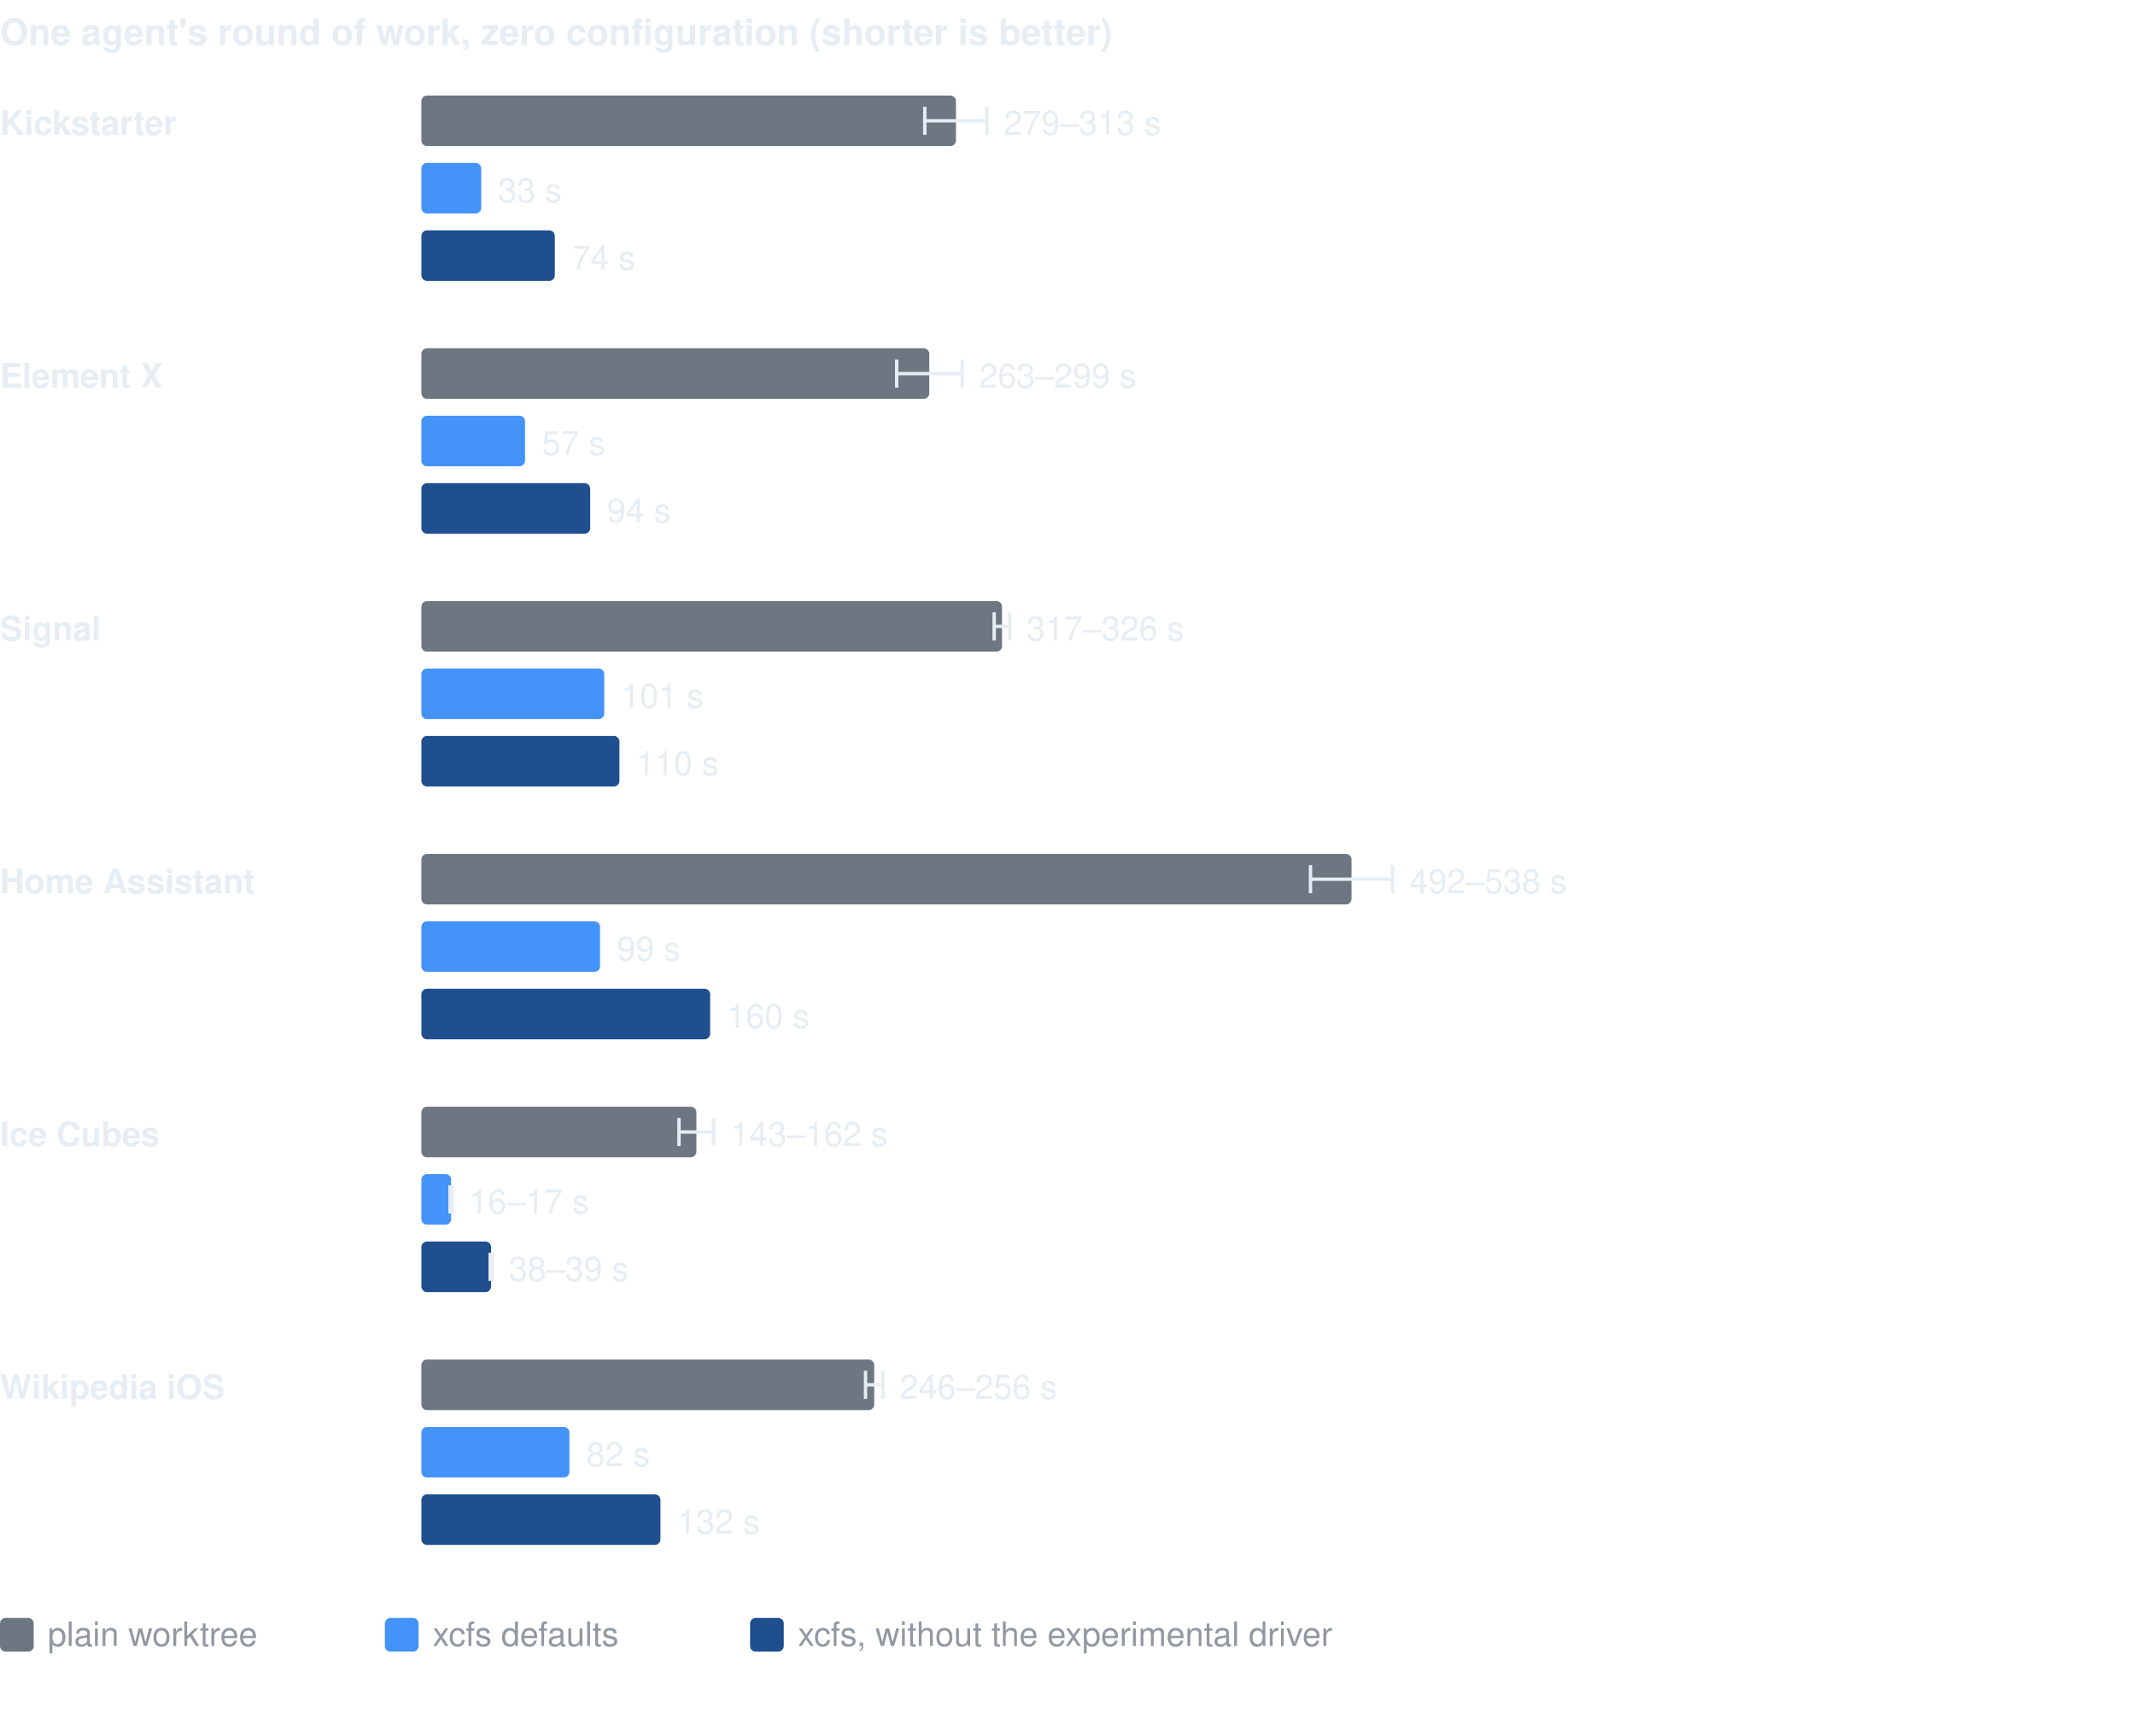
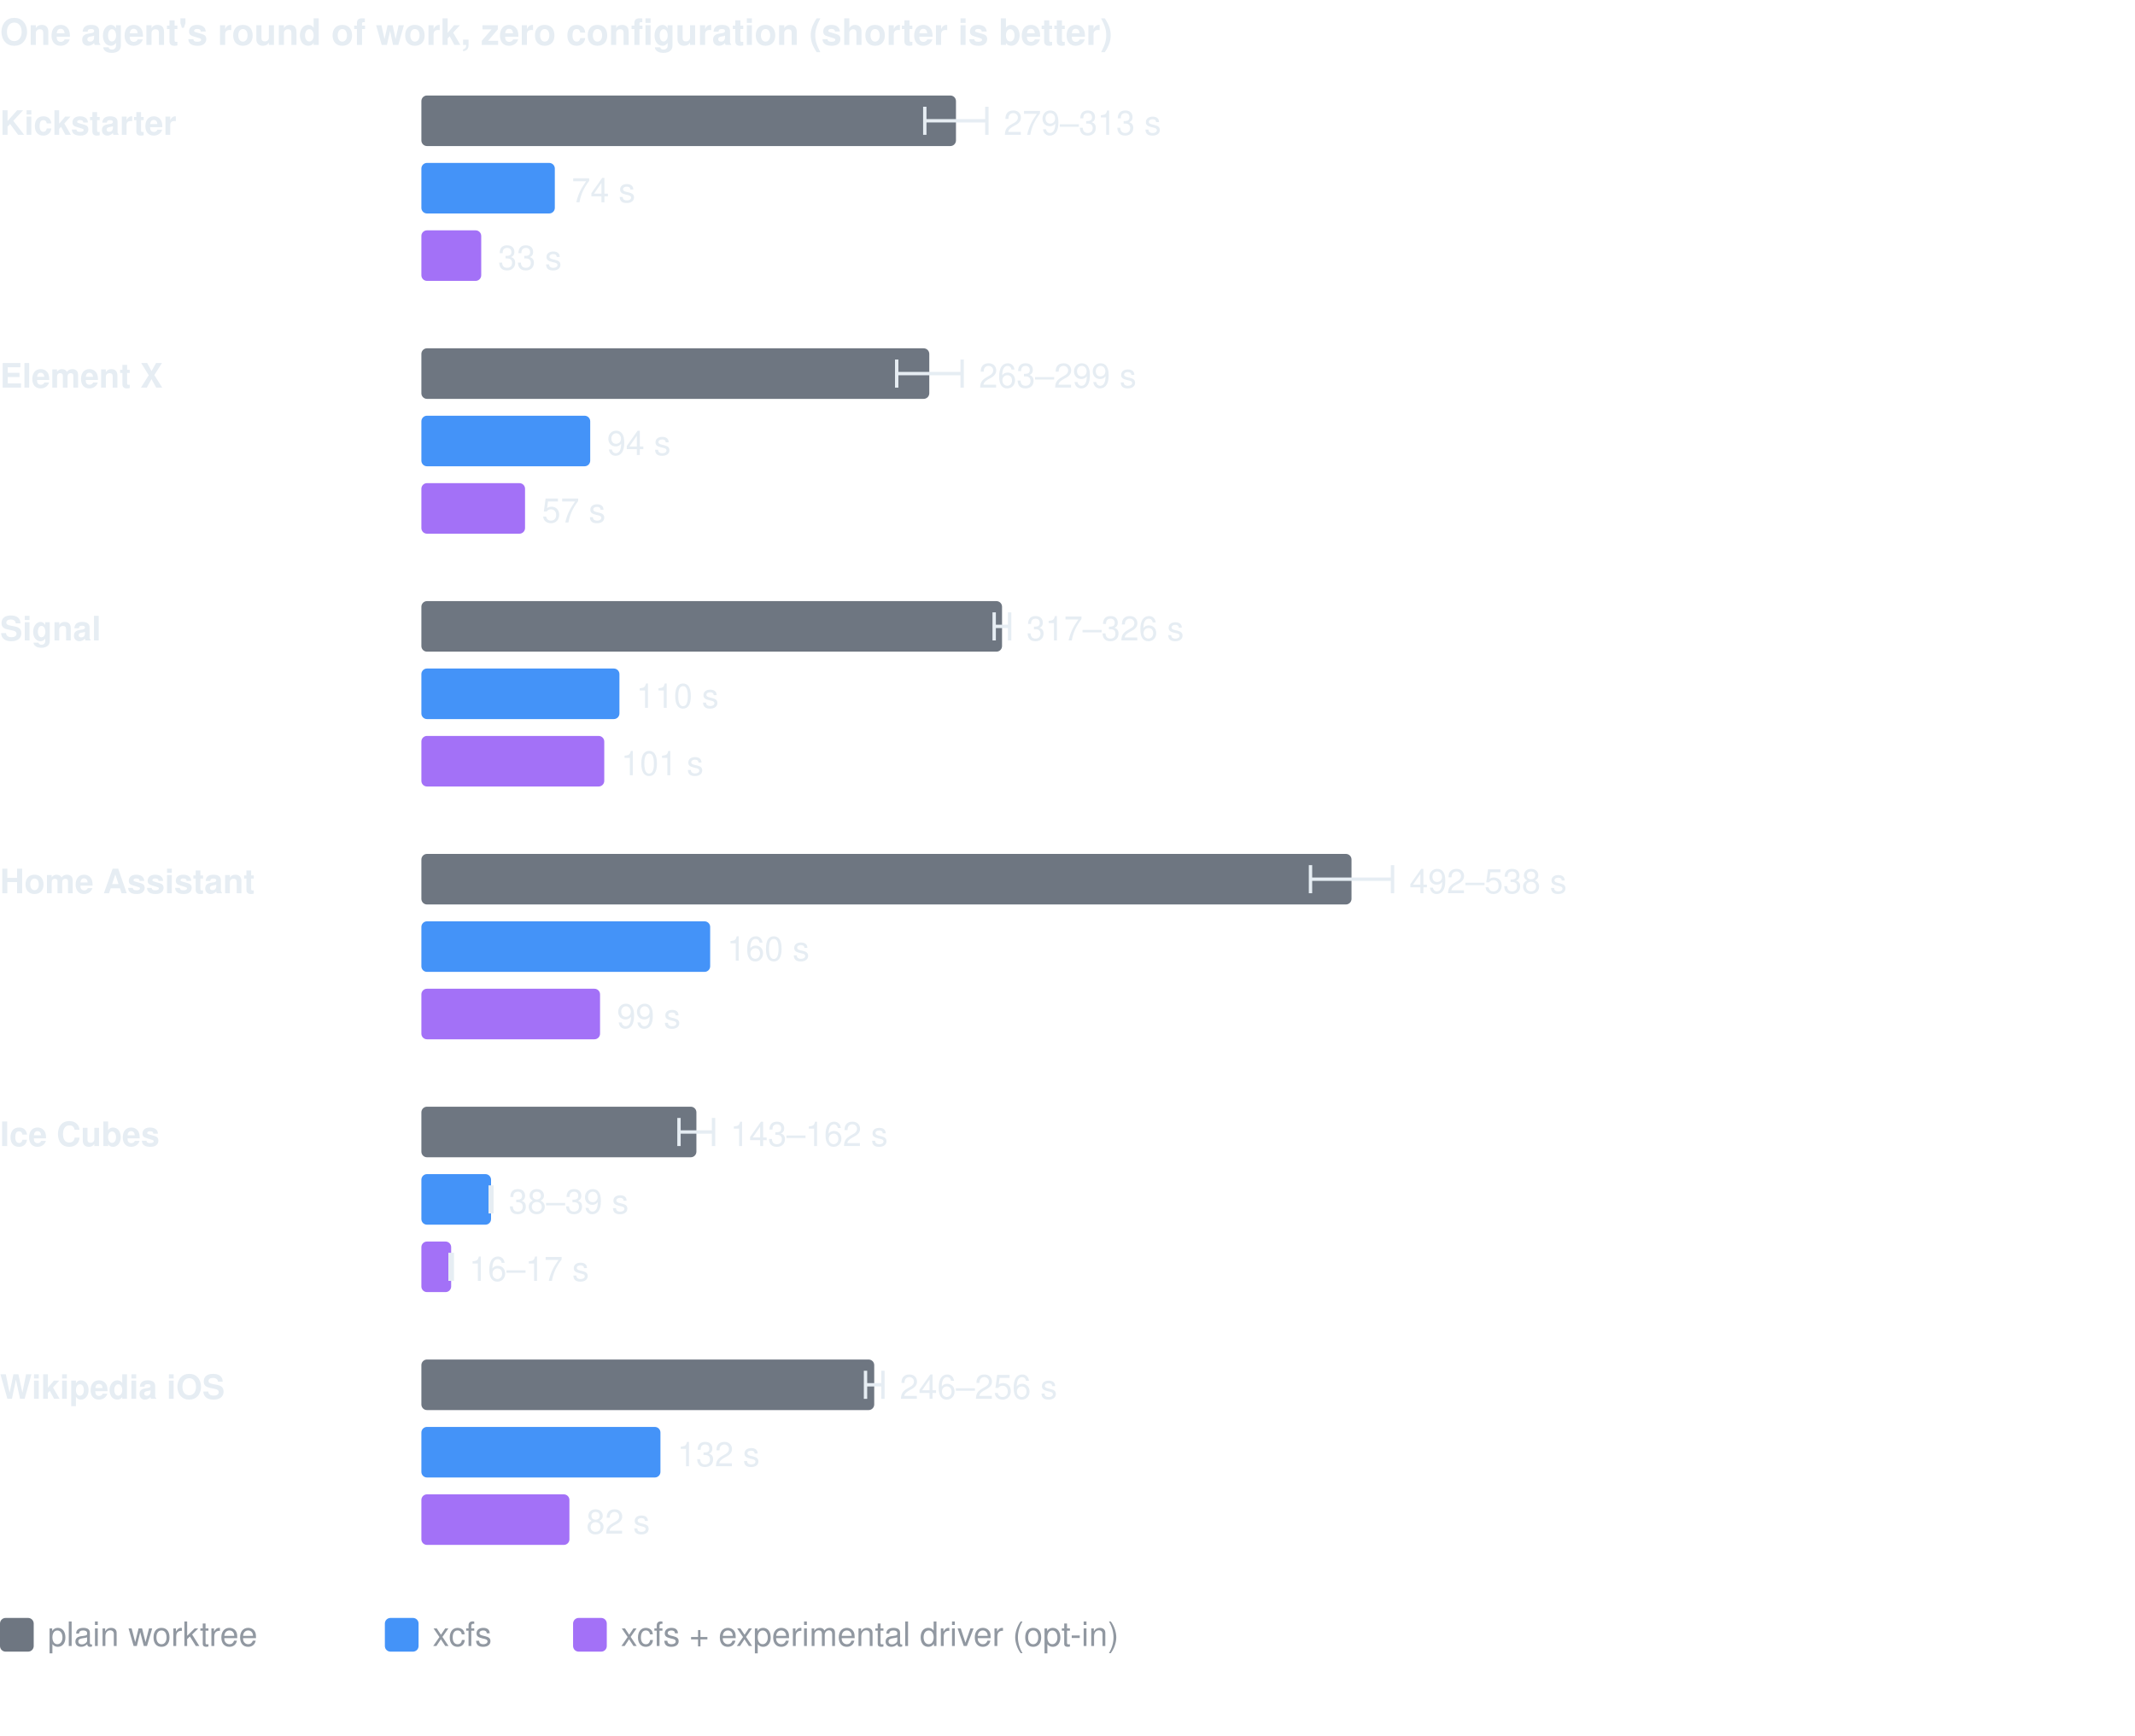
<svg xmlns="http://www.w3.org/2000/svg" width="760" height="618" viewBox="0 0 760 618" font-family="-apple-system, BlinkMacSystemFont, 'Segoe UI', Helvetica, Arial, sans-serif" font-size="12">
  <text x="0" y="16" fill="#e6edf3" font-size="13" font-weight="600">One agent's round of work, zero configuration (shorter is better)</text>
  <text x="0" y="48" fill="#e6edf3" font-weight="600">Kickstarter</text>
  <rect x="150.0" y="34" width="190.3" height="18" rx="2" fill="#6e7681" />
  <path d="M329.2 43.0 H351.3 M329.2 38.0 V48.0 M351.3 38.0 V48.0" stroke="#e6edf3" stroke-width="1.2" fill="none" />
  <text x="357.3" y="48" fill="#e6edf3">279–313 s</text>
-   <rect x="150.0" y="58" width="21.3" height="18" rx="2" fill="#4493f8" />
-   <text x="177.3" y="72" fill="#e6edf3">33 s</text>
-   <rect x="150.0" y="82" width="47.5" height="18" rx="2" fill="#1f4f8f" />
-   <text x="203.5" y="96" fill="#e6edf3">74 s</text>
+   <rect x="150.0" y="58" width="47.5" height="18" rx="2" fill="#4493f8" />
+   <text x="203.5" y="72" fill="#e6edf3">74 s</text>
+   <rect x="150.0" y="82" width="21.3" height="18" rx="2" fill="#a371f7" />
+   <text x="177.3" y="96" fill="#e6edf3">33 s</text>
  <text x="0" y="138" fill="#e6edf3" font-weight="600">Element X</text>
  <rect x="150.0" y="124" width="180.8" height="18" rx="2" fill="#6e7681" />
  <path d="M319.2 133.0 H342.5 M319.2 128.0 V138.0 M342.5 128.0 V138.0" stroke="#e6edf3" stroke-width="1.2" fill="none" />
  <text x="348.5" y="138" fill="#e6edf3">263–299 s</text>
-   <rect x="150.0" y="148" width="36.9" height="18" rx="2" fill="#4493f8" />
-   <text x="192.9" y="162" fill="#e6edf3">57 s</text>
-   <rect x="150.0" y="172" width="60.1" height="18" rx="2" fill="#1f4f8f" />
-   <text x="216.1" y="186" fill="#e6edf3">94 s</text>
+   <rect x="150.0" y="148" width="60.1" height="18" rx="2" fill="#4493f8" />
+   <text x="216.1" y="162" fill="#e6edf3">94 s</text>
+   <rect x="150.0" y="172" width="36.9" height="18" rx="2" fill="#a371f7" />
+   <text x="192.9" y="186" fill="#e6edf3">57 s</text>
  <text x="0" y="228" fill="#e6edf3" font-weight="600">Signal</text>
  <rect x="150.0" y="214" width="206.7" height="18" rx="2" fill="#6e7681" />
  <path d="M353.9 223.0 H359.4 M353.9 218.0 V228.0 M359.4 218.0 V228.0" stroke="#e6edf3" stroke-width="1.2" fill="none" />
  <text x="365.4" y="228" fill="#e6edf3">317–326 s</text>
-   <rect x="150.0" y="238" width="65.1" height="18" rx="2" fill="#4493f8" />
-   <text x="221.1" y="252" fill="#e6edf3">101 s</text>
-   <rect x="150.0" y="262" width="70.5" height="18" rx="2" fill="#1f4f8f" />
-   <text x="226.5" y="276" fill="#e6edf3">110 s</text>
+   <rect x="150.0" y="238" width="70.5" height="18" rx="2" fill="#4493f8" />
+   <text x="226.5" y="252" fill="#e6edf3">110 s</text>
+   <rect x="150.0" y="262" width="65.1" height="18" rx="2" fill="#a371f7" />
+   <text x="221.1" y="276" fill="#e6edf3">101 s</text>
  <text x="0" y="318" fill="#e6edf3" font-weight="600">Home Assistant</text>
  <rect x="150.0" y="304" width="331.1" height="18" rx="2" fill="#6e7681" />
  <path d="M466.5 313.0 H495.7 M466.5 308.0 V318.0 M495.7 308.0 V318.0" stroke="#e6edf3" stroke-width="1.2" fill="none" />
  <text x="501.7" y="318" fill="#e6edf3">492–538 s</text>
-   <rect x="150.0" y="328" width="63.6" height="18" rx="2" fill="#4493f8" />
-   <text x="219.6" y="342" fill="#e6edf3">99 s</text>
-   <rect x="150.0" y="352" width="102.8" height="18" rx="2" fill="#1f4f8f" />
-   <text x="258.8" y="366" fill="#e6edf3">160 s</text>
+   <rect x="150.0" y="328" width="102.8" height="18" rx="2" fill="#4493f8" />
+   <text x="258.8" y="342" fill="#e6edf3">160 s</text>
+   <rect x="150.0" y="352" width="63.6" height="18" rx="2" fill="#a371f7" />
+   <text x="219.6" y="366" fill="#e6edf3">99 s</text>
  <text x="0" y="408" fill="#e6edf3" font-weight="600">Ice Cubes</text>
  <rect x="150.0" y="394" width="97.9" height="18" rx="2" fill="#6e7681" />
  <path d="M241.7 403.0 H254.0 M241.7 398.0 V408.0 M254.0 398.0 V408.0" stroke="#e6edf3" stroke-width="1.2" fill="none" />
  <text x="260.0" y="408" fill="#e6edf3">143–162 s</text>
-   <rect x="150.0" y="418" width="10.6" height="18" rx="2" fill="#4493f8" />
-   <path d="M160.2 427.0 H161.0 M160.2 422.0 V432.0 M161.0 422.0 V432.0" stroke="#e6edf3" stroke-width="1.2" fill="none" />
-   <text x="167.0" y="432" fill="#e6edf3">16–17 s</text>
-   <rect x="150.0" y="442" width="24.8" height="18" rx="2" fill="#1f4f8f" />
-   <path d="M174.5 451.0 H175.1 M174.5 446.0 V456.0 M175.1 446.0 V456.0" stroke="#e6edf3" stroke-width="1.2" fill="none" />
-   <text x="181.1" y="456" fill="#e6edf3">38–39 s</text>
+   <rect x="150.0" y="418" width="24.8" height="18" rx="2" fill="#4493f8" />
+   <path d="M174.5 427.0 H175.1 M174.5 422.0 V432.0 M175.1 422.0 V432.0" stroke="#e6edf3" stroke-width="1.2" fill="none" />
+   <text x="181.1" y="432" fill="#e6edf3">38–39 s</text>
+   <rect x="150.0" y="442" width="10.6" height="18" rx="2" fill="#a371f7" />
+   <path d="M160.2 451.0 H161.0 M160.2 446.0 V456.0 M161.0 446.0 V456.0" stroke="#e6edf3" stroke-width="1.2" fill="none" />
+   <text x="167.0" y="456" fill="#e6edf3">16–17 s</text>
  <text x="0" y="498" fill="#e6edf3" font-weight="600">Wikipedia iOS</text>
  <rect x="150.0" y="484" width="161.2" height="18" rx="2" fill="#6e7681" />
  <path d="M308.1 493.0 H314.3 M308.1 488.0 V498.0 M314.3 488.0 V498.0" stroke="#e6edf3" stroke-width="1.2" fill="none" />
  <text x="320.3" y="498" fill="#e6edf3">246–256 s</text>
-   <rect x="150.0" y="508" width="52.7" height="18" rx="2" fill="#4493f8" />
-   <text x="208.7" y="522" fill="#e6edf3">82 s</text>
-   <rect x="150.0" y="532" width="85.1" height="18" rx="2" fill="#1f4f8f" />
-   <text x="241.1" y="546" fill="#e6edf3">132 s</text>
+   <rect x="150.0" y="508" width="85.1" height="18" rx="2" fill="#4493f8" />
+   <text x="241.1" y="522" fill="#e6edf3">132 s</text>
+   <rect x="150.0" y="532" width="52.7" height="18" rx="2" fill="#a371f7" />
+   <text x="208.7" y="546" fill="#e6edf3">82 s</text>
  <rect x="0" y="576" width="12" height="12" rx="2" fill="#6e7681" />
  <text x="17" y="586" fill="#9198a1">plain worktree</text>
  <rect x="137" y="576" width="12" height="12" rx="2" fill="#4493f8" />
-   <text x="154" y="586" fill="#9198a1">xcfs defaults</text>
-   <rect x="267" y="576" width="12" height="12" rx="2" fill="#1f4f8f" />
-   <text x="284" y="586" fill="#9198a1">xcfs, without the experimental driver</text>
+   <text x="154" y="586" fill="#9198a1">xcfs</text>
+   <rect x="204" y="576" width="12" height="12" rx="2" fill="#a371f7" />
+   <text x="221" y="586" fill="#9198a1">xcfs + experimental driver (opt-in)</text>
</svg>
